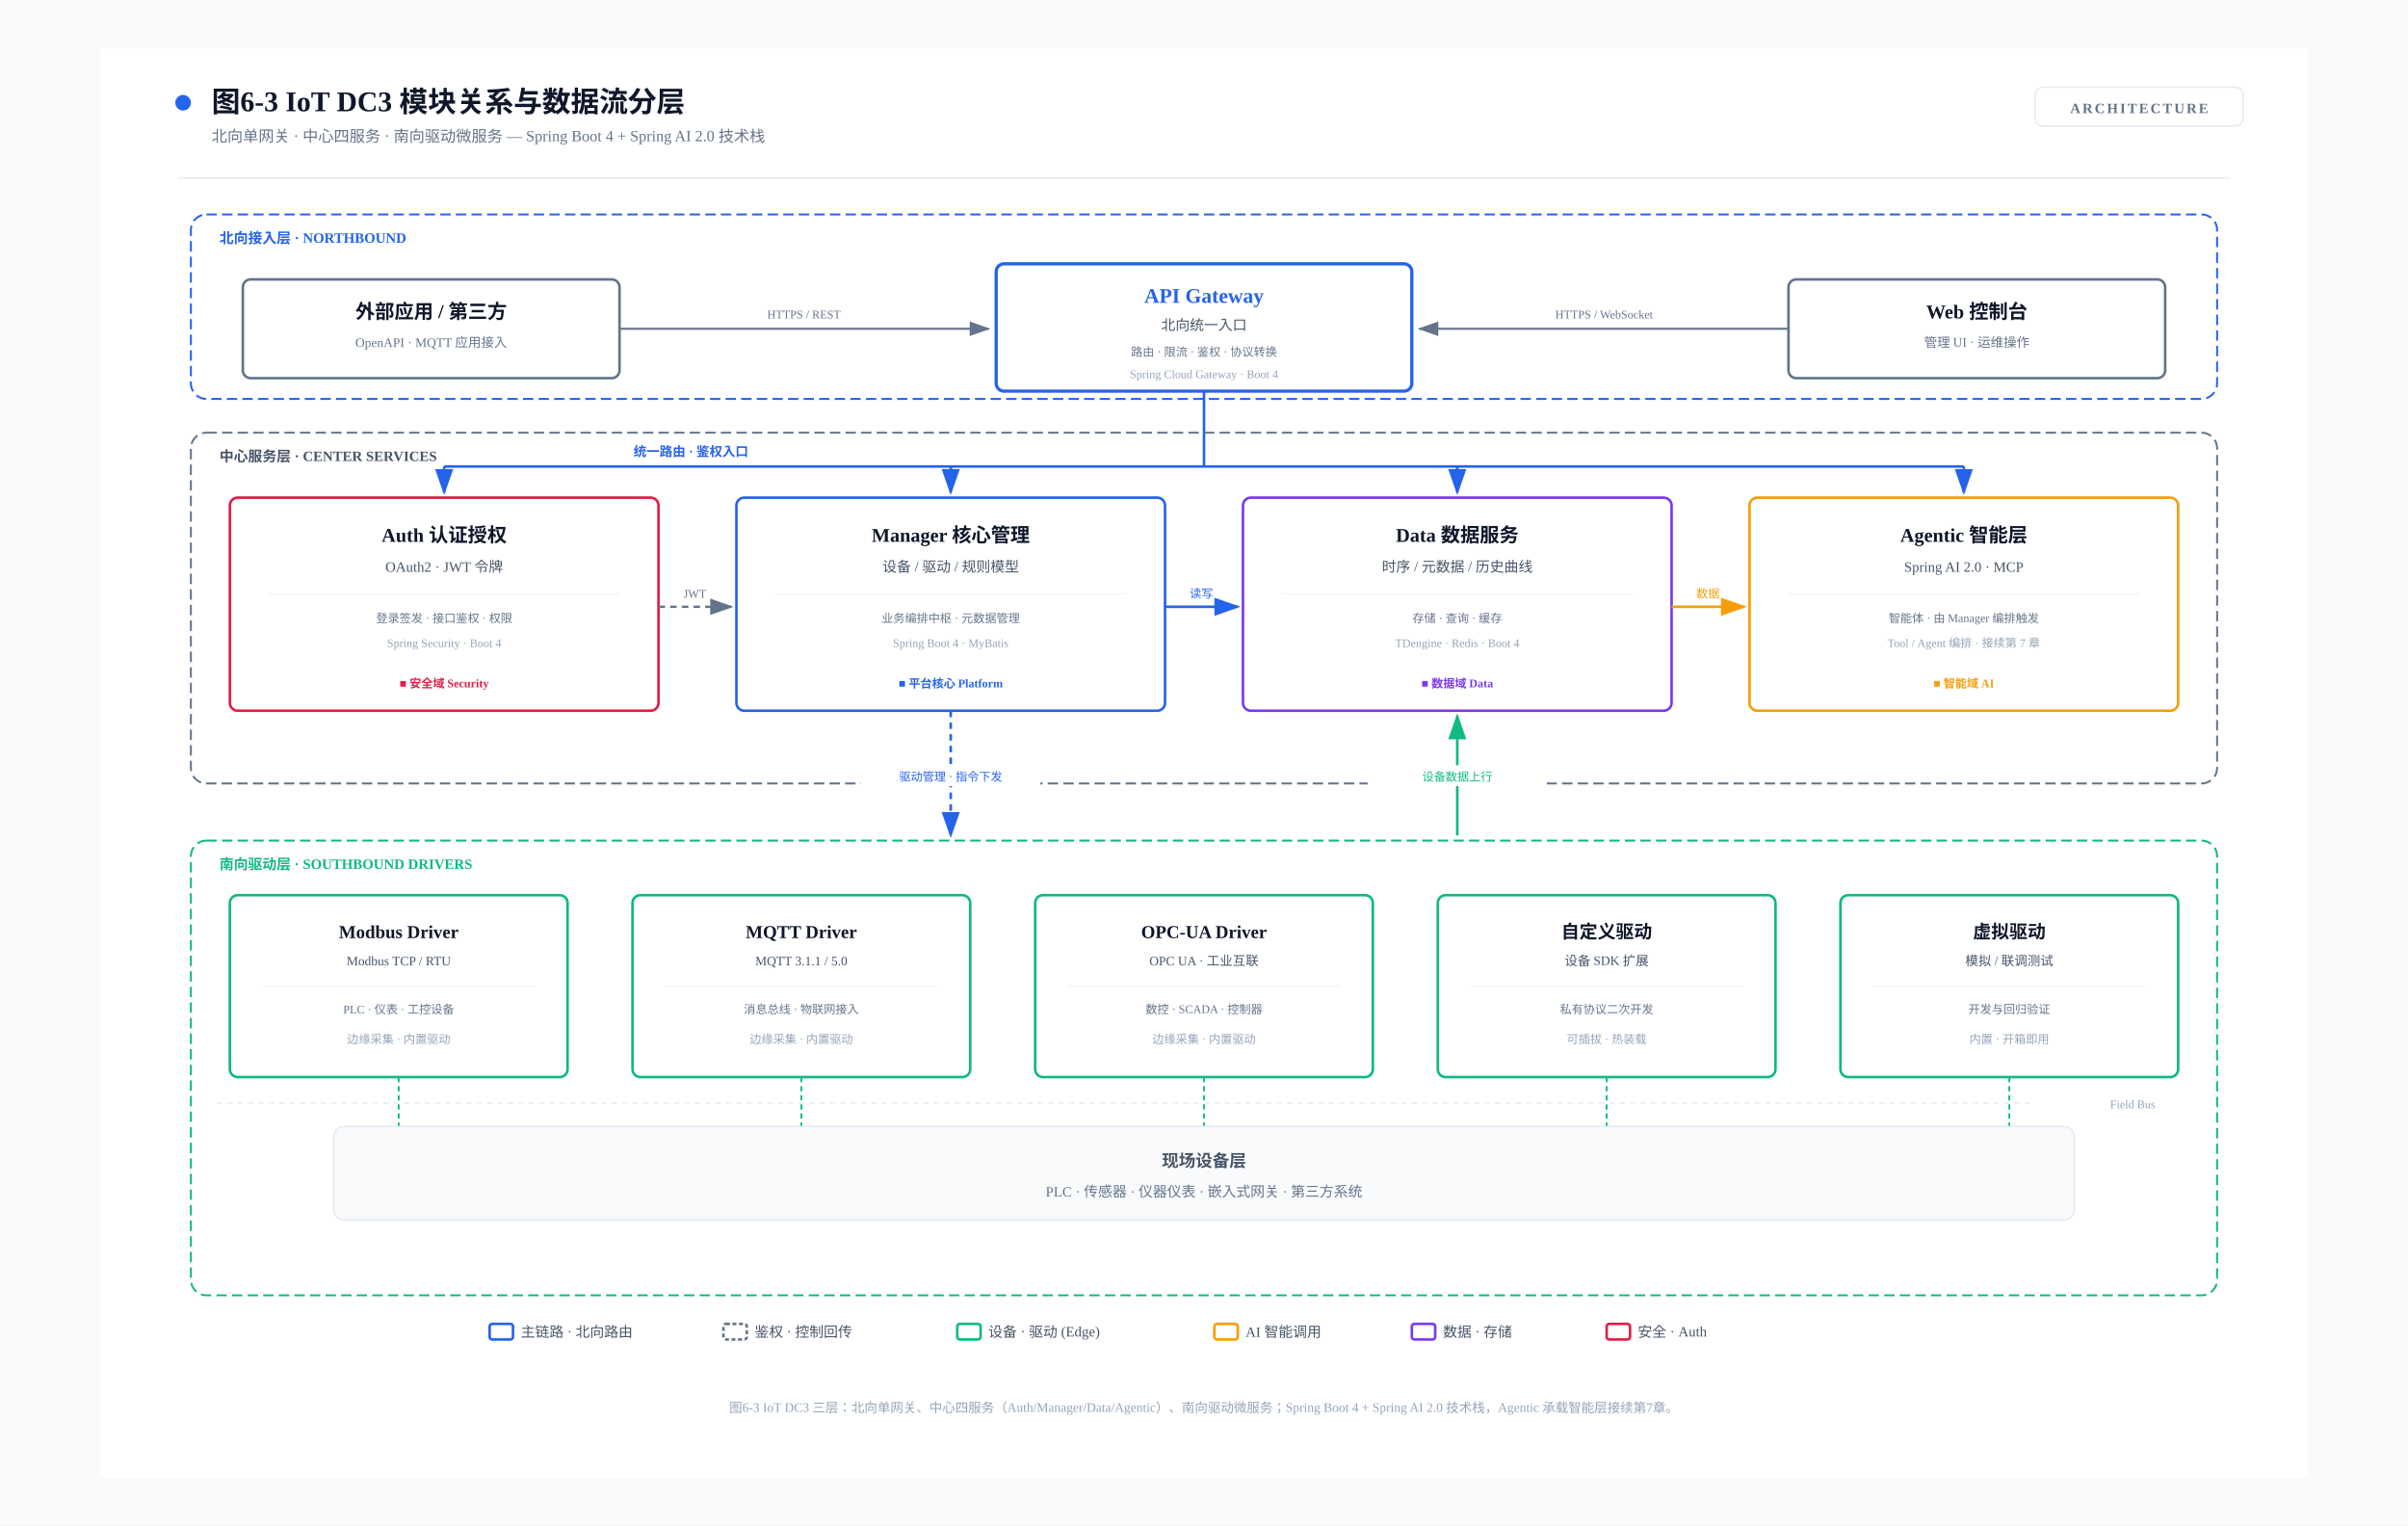
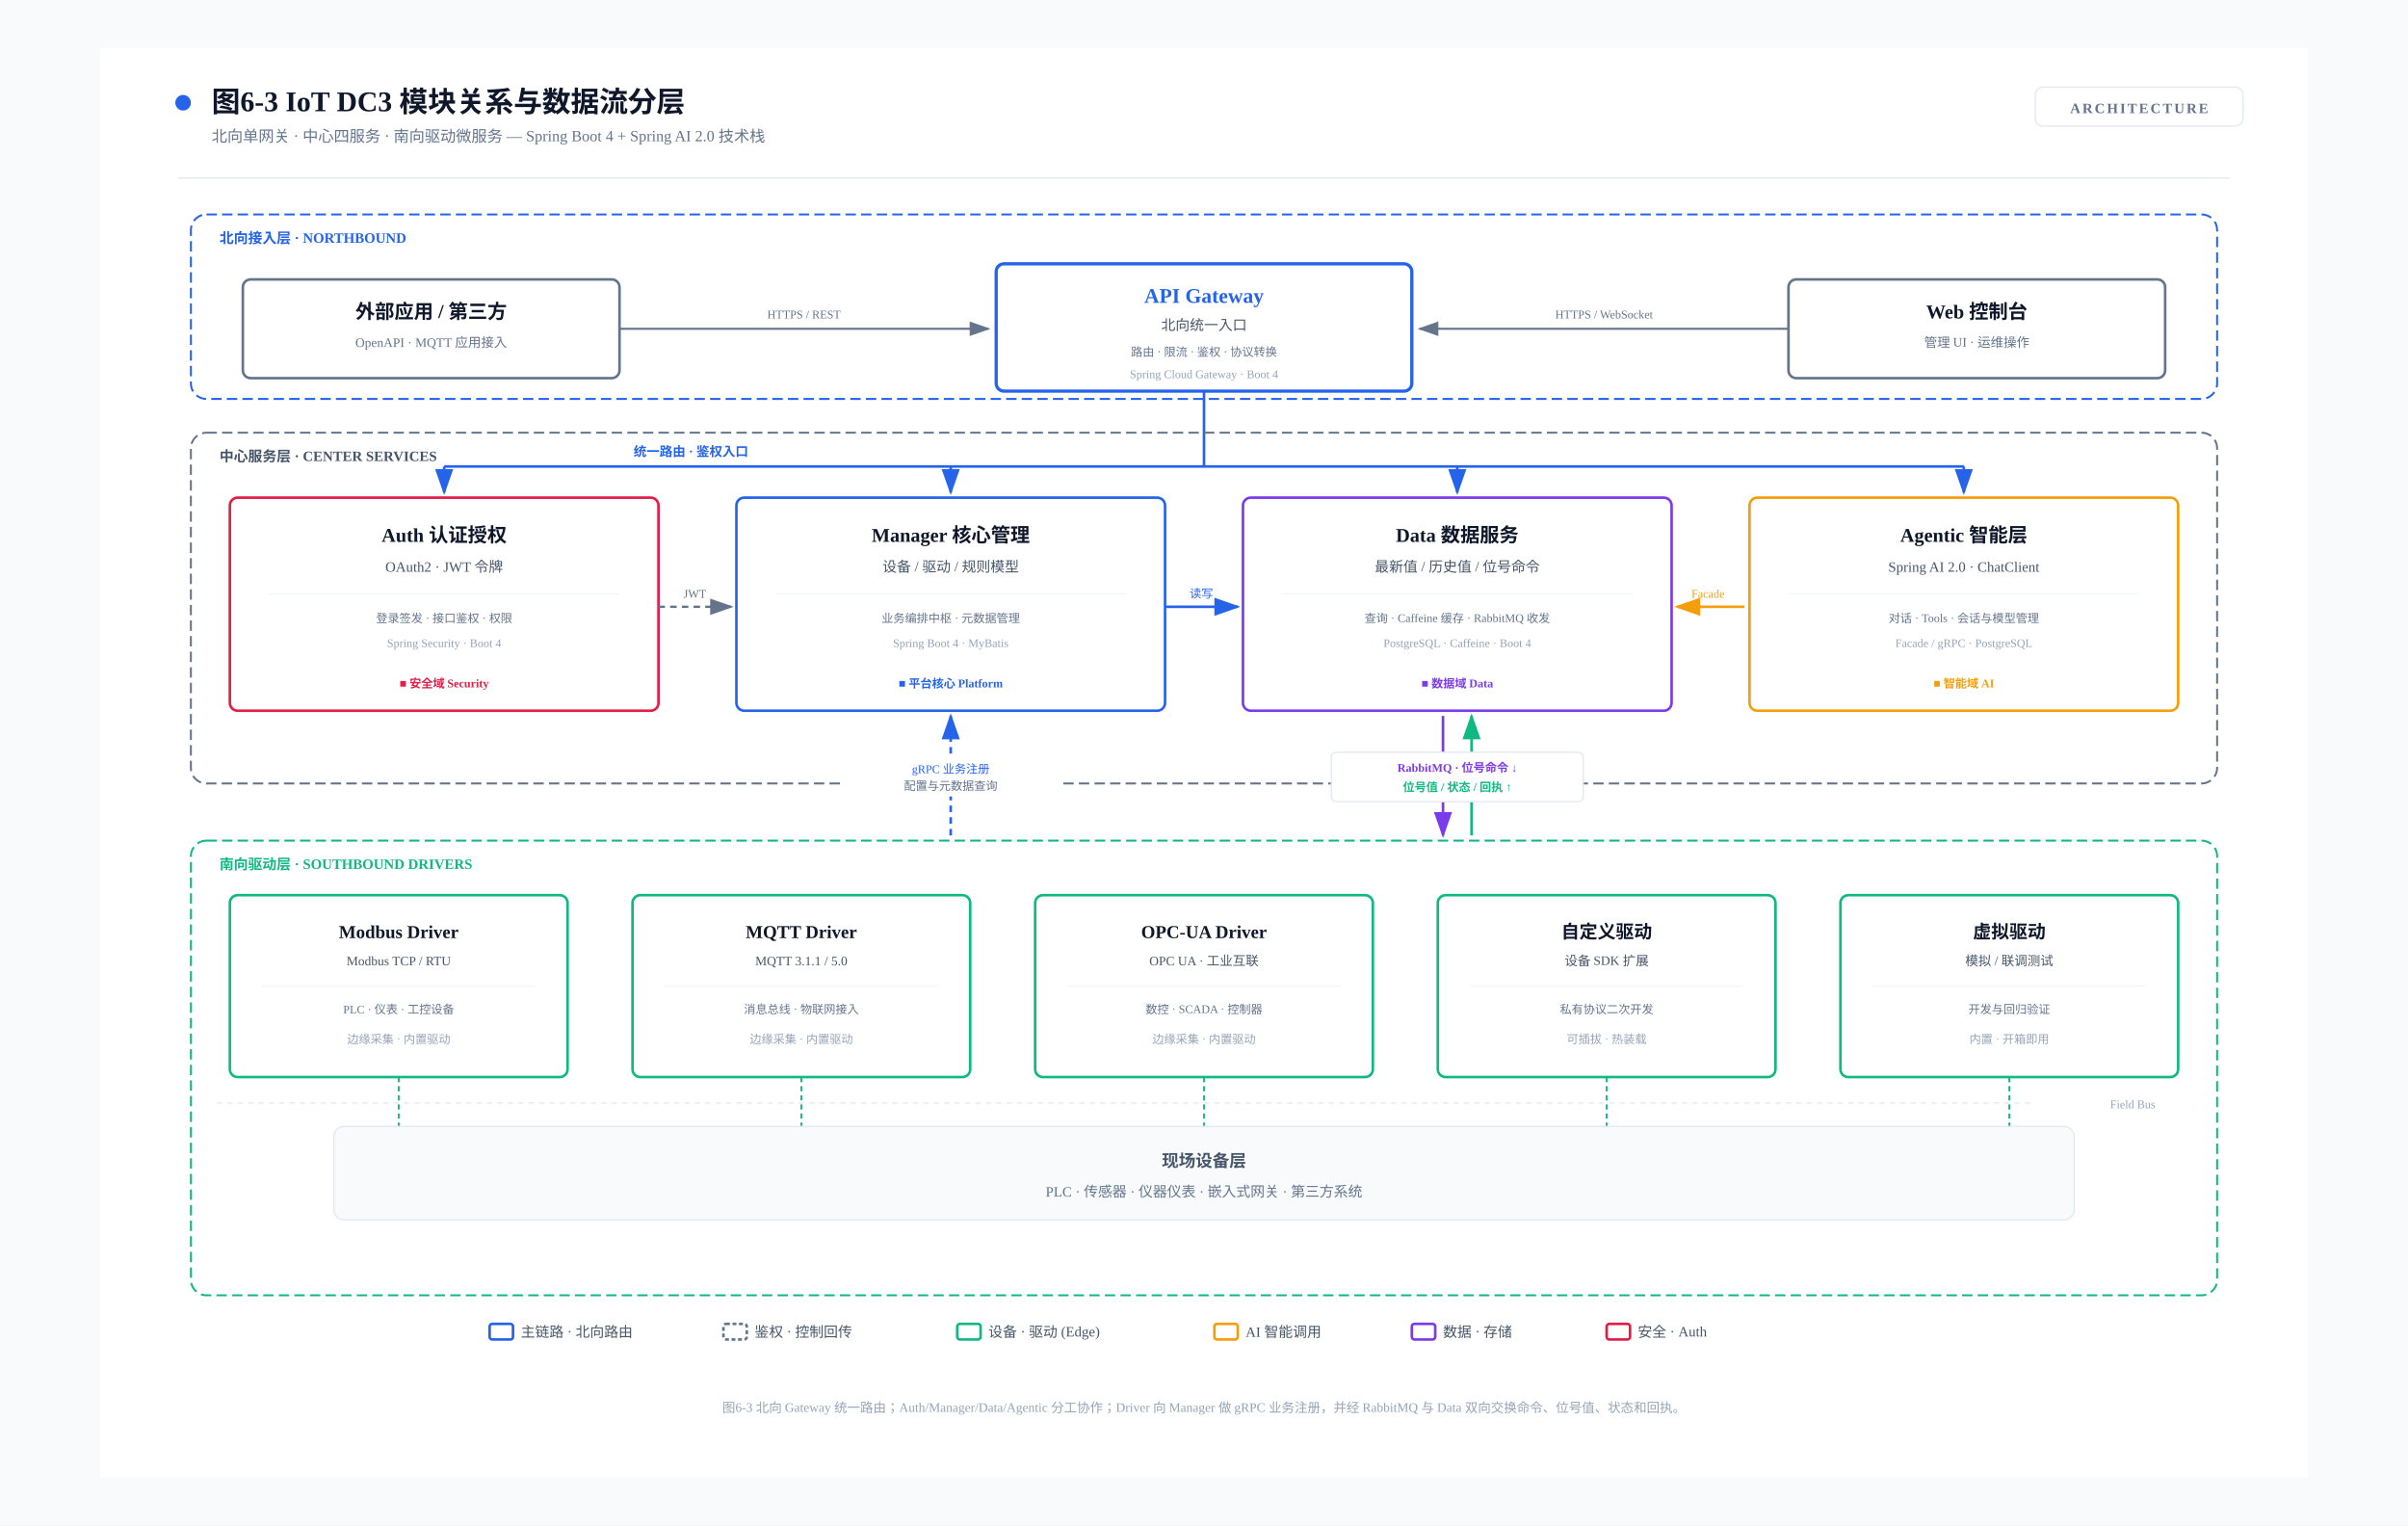
<svg xmlns="http://www.w3.org/2000/svg" width="1200" height="760" viewBox="0 0 1200 760" role="img" aria-labelledby="title desc">
  <rect width="1200" height="760" fill="#F8FAFC" />
  <svg x="49.818" y="24.000" width="1100.364" height="712.000" viewBox="0 0 1700.000 1100.000" preserveAspectRatio="xMidYMid meet">
    <rect x="0" y="0" width="1700" height="1100" fill="#FFFFFF" />
    <defs>
      <marker id="ah-blue" markerWidth="10" markerHeight="7" refX="9" refY="3.5" orient="auto">
        <polygon points="0 0,10 3.5,0 7" fill="#2563EB" />
      </marker>
      <marker id="ah-gray" markerWidth="10" markerHeight="7" refX="9" refY="3.5" orient="auto">
        <polygon points="0 0,10 3.5,0 7" fill="#64748B" />
      </marker>
      <marker id="ah-green" markerWidth="10" markerHeight="7" refX="9" refY="3.5" orient="auto">
        <polygon points="0 0,10 3.5,0 7" fill="#10B981" />
      </marker>
      <marker id="ah-orange" markerWidth="10" markerHeight="7" refX="9" refY="3.5" orient="auto">
        <polygon points="0 0,10 3.5,0 7" fill="#F59E0B" />
      </marker>
      <marker id="ah-purple" markerWidth="10" markerHeight="7" refX="9" refY="3.5" orient="auto">
        <polygon points="0 0,10 3.5,0 7" fill="#7C3AED" />
      </marker>
      <marker id="ah-red" markerWidth="10" markerHeight="7" refX="9" refY="3.5" orient="auto">
        <polygon points="0 0,10 3.5,0 7" fill="#E11D48" />
      </marker>
    </defs>
    <circle cx="64" cy="42" r="6" fill="#2563EB" />
    <text x="86" y="49" font-size="22" font-weight="700" fill="#0F172A">图6-3  IoT DC3 模块关系与数据流分层</text>
    <text x="86" y="72" font-size="12" fill="#64748B">北向单网关 · 中心四服务 · 南向驱动微服务 — Spring Boot 4 + Spring AI 2.0 技术栈</text>
    <rect x="1490" y="30" width="160" height="30" rx="6" fill="#FFFFFF" stroke="#E2E8F0" />
    <text x="1570" y="50" font-size="11" font-weight="700" fill="#64748B" text-anchor="middle" letter-spacing="1.5">ARCHITECTURE</text>
    <line x1="60" y1="100" x2="1640" y2="100" stroke="#E2E8F0" />
    <rect x="70" y="128" width="1560" height="142" rx="12" fill="none" stroke="#2563EB" stroke-width="1.5" stroke-dasharray="8 4" />
    <text x="92" y="150" font-size="11" font-weight="700" fill="#2563EB">北向接入层 · NORTHBOUND</text>
    <rect x="110" y="178" width="290" height="76" rx="6" fill="#FFFFFF" stroke="#64748B" stroke-width="2" />
    <text x="255" y="208" font-size="15" font-weight="700" fill="#0F172A" text-anchor="middle">外部应用 / 第三方</text>
    <text x="255" y="230" font-size="10" fill="#64748B" text-anchor="middle">OpenAPI · MQTT 应用接入</text>
    <rect x="690" y="166" width="320" height="98" rx="6" fill="#FFFFFF" stroke="#2563EB" stroke-width="2.5" />
    <text x="850" y="196" font-size="16" font-weight="700" fill="#2563EB" text-anchor="middle">API Gateway</text>
    <text x="850" y="217" font-size="11" fill="#475569" text-anchor="middle">北向统一入口</text>
    <text x="850" y="237" font-size="9" fill="#64748B" text-anchor="middle">路由 · 限流 · 鉴权 · 协议转换</text>
    <text x="850" y="254" font-size="9" fill="#94A3B8" text-anchor="middle">Spring Cloud Gateway · Boot 4</text>
    <rect x="1300" y="178" width="290" height="76" rx="6" fill="#FFFFFF" stroke="#64748B" stroke-width="2" />
    <text x="1445" y="208" font-size="15" font-weight="700" fill="#0F172A" text-anchor="middle">Web 控制台</text>
    <text x="1445" y="230" font-size="10" fill="#64748B" text-anchor="middle">管理 UI · 运维操作</text>
    <line x1="400" y1="216" x2="684" y2="216" stroke="#64748B" stroke-width="1.6" marker-end="url(#ah-gray)" />
    <text x="542" y="208" font-size="9" fill="#64748B" text-anchor="middle">HTTPS / REST</text>
    <line x1="1300" y1="216" x2="1016" y2="216" stroke="#64748B" stroke-width="1.6" marker-end="url(#ah-gray)" />
    <text x="1158" y="208" font-size="9" fill="#64748B" text-anchor="middle">HTTPS / WebSocket</text>
    <line x1="850" y1="264" x2="850" y2="322" stroke="#2563EB" stroke-width="2" />
    <line x1="265" y1="322" x2="1435" y2="322" stroke="#2563EB" stroke-width="2" />
    <text x="455" y="314" font-size="10" font-weight="600" fill="#2563EB" text-anchor="middle">统一路由 · 鉴权入口</text>
    <line x1="265" y1="322" x2="265" y2="342" stroke="#2563EB" stroke-width="2" marker-end="url(#ah-blue)" />
    <line x1="655" y1="322" x2="655" y2="342" stroke="#2563EB" stroke-width="2" marker-end="url(#ah-blue)" />
    <line x1="1045" y1="322" x2="1045" y2="342" stroke="#2563EB" stroke-width="2" marker-end="url(#ah-blue)" />
    <line x1="1435" y1="322" x2="1435" y2="342" stroke="#2563EB" stroke-width="2" marker-end="url(#ah-blue)" />
    <rect x="70" y="296" width="1560" height="270" rx="12" fill="none" stroke="#64748B" stroke-width="1.5" stroke-dasharray="8 4" />
    <text x="92" y="318" font-size="11" font-weight="700" fill="#475569">中心服务层 · CENTER SERVICES</text>
    <rect x="100" y="346" width="330" height="164" rx="6" fill="#FFFFFF" stroke="#E11D48" stroke-width="2" />
    <text x="265" y="380" font-size="15" font-weight="700" fill="#0F172A" text-anchor="middle">Auth 认证授权</text>
    <text x="265" y="403" font-size="11" fill="#475569" text-anchor="middle">OAuth2 · JWT 令牌</text>
    <line x1="130" y1="420" x2="400" y2="420" stroke="#F1F5F9" />
    <text x="265" y="442" font-size="9" fill="#64748B" text-anchor="middle">登录签发 · 接口鉴权 · 权限</text>
    <text x="265" y="461" font-size="9" fill="#94A3B8" text-anchor="middle">Spring Security · Boot 4</text>
    <text x="265" y="492" font-size="9" font-weight="600" fill="#E11D48" text-anchor="middle">■ 安全域 Security</text>
    <rect x="490" y="346" width="330" height="164" rx="6" fill="#FFFFFF" stroke="#2563EB" stroke-width="2" />
    <text x="655" y="380" font-size="15" font-weight="700" fill="#0F172A" text-anchor="middle">Manager 核心管理</text>
    <text x="655" y="403" font-size="11" fill="#475569" text-anchor="middle">设备 / 驱动 / 规则模型</text>
    <line x1="520" y1="420" x2="790" y2="420" stroke="#F1F5F9" />
    <text x="655" y="442" font-size="9" fill="#64748B" text-anchor="middle">业务编排中枢 · 元数据管理</text>
    <text x="655" y="461" font-size="9" fill="#94A3B8" text-anchor="middle">Spring Boot 4 · MyBatis</text>
    <text x="655" y="492" font-size="9" font-weight="600" fill="#2563EB" text-anchor="middle">■ 平台核心 Platform</text>
    <rect x="880" y="346" width="330" height="164" rx="6" fill="#FFFFFF" stroke="#7C3AED" stroke-width="2" />
    <text x="1045" y="380" font-size="15" font-weight="700" fill="#0F172A" text-anchor="middle">Data 数据服务</text>
-     <text x="1045" y="403" font-size="11" fill="#475569" text-anchor="middle">时序 / 元数据 / 历史曲线</text>
+     <text x="1045" y="403" font-size="11" fill="#475569" text-anchor="middle">最新值 / 历史值 / 位号命令</text>
    <line x1="910" y1="420" x2="1180" y2="420" stroke="#F1F5F9" />
-     <text x="1045" y="442" font-size="9" fill="#64748B" text-anchor="middle">存储 · 查询 · 缓存</text>
-     <text x="1045" y="461" font-size="9" fill="#94A3B8" text-anchor="middle">TDengine · Redis · Boot 4</text>
+     <text x="1045" y="442" font-size="9" fill="#64748B" text-anchor="middle">查询 · Caffeine 缓存 · RabbitMQ 收发</text>
+     <text x="1045" y="461" font-size="9" fill="#94A3B8" text-anchor="middle">PostgreSQL · Caffeine · Boot 4</text>
    <text x="1045" y="492" font-size="9" font-weight="600" fill="#7C3AED" text-anchor="middle">■ 数据域 Data</text>
    <rect x="1270" y="346" width="330" height="164" rx="6" fill="#FFFFFF" stroke="#F59E0B" stroke-width="2" />
    <text x="1435" y="380" font-size="15" font-weight="700" fill="#0F172A" text-anchor="middle">Agentic 智能层</text>
-     <text x="1435" y="403" font-size="11" fill="#475569" text-anchor="middle">Spring AI 2.0 · MCP</text>
+     <text x="1435" y="403" font-size="11" fill="#475569" text-anchor="middle">Spring AI 2.0 · ChatClient</text>
    <line x1="1300" y1="420" x2="1570" y2="420" stroke="#F1F5F9" />
-     <text x="1435" y="442" font-size="9" fill="#64748B" text-anchor="middle">智能体 · 由 Manager 编排触发</text>
-     <text x="1435" y="461" font-size="9" fill="#94A3B8" text-anchor="middle">Tool / Agent 编排 · 接续第 7 章</text>
+     <text x="1435" y="442" font-size="9" fill="#64748B" text-anchor="middle">对话 · Tools · 会话与模型管理</text>
+     <text x="1435" y="461" font-size="9" fill="#94A3B8" text-anchor="middle">Facade / gRPC · PostgreSQL</text>
    <text x="1435" y="492" font-size="9" font-weight="600" fill="#F59E0B" text-anchor="middle">■ 智能域 AI</text>
    <line x1="430" y1="430" x2="486" y2="430" stroke="#64748B" stroke-width="1.8" stroke-dasharray="5 4" marker-end="url(#ah-gray)" />
    <text x="458" y="423" font-size="9" fill="#64748B" text-anchor="middle">JWT</text>
    <line x1="820" y1="430" x2="876" y2="430" stroke="#2563EB" stroke-width="2" marker-end="url(#ah-blue)" />
    <text x="848" y="423" font-size="9" fill="#2563EB" text-anchor="middle">读写</text>
-     <line x1="1210" y1="430" x2="1266" y2="430" stroke="#F59E0B" stroke-width="2" marker-end="url(#ah-orange)" />
-     <text x="1238" y="423" font-size="9" fill="#F59E0B" text-anchor="middle">数据</text>
-     <line x1="655" y1="510" x2="655" y2="606" stroke="#2563EB" stroke-width="2" stroke-dasharray="5 4" marker-end="url(#ah-blue)" />
-     <rect x="586" y="552" width="138" height="16" fill="#FFFFFF" />
-     <text x="655" y="564" font-size="9" fill="#2563EB" text-anchor="middle">驱动管理 · 指令下发</text>
-     <line x1="1045" y1="606" x2="1045" y2="514" stroke="#10B981" stroke-width="2" marker-end="url(#ah-green)" />
-     <rect x="976" y="552" width="138" height="16" fill="#FFFFFF" />
-     <text x="1045" y="564" font-size="9" fill="#10B981" text-anchor="middle">设备数据上行</text>
+     <line x1="1266" y1="430" x2="1214" y2="430" stroke="#F59E0B" stroke-width="2" marker-end="url(#ah-orange)" />
+     <text x="1238" y="423" font-size="9" fill="#F59E0B" text-anchor="middle">Facade</text>
+     <line x1="655" y1="606" x2="655" y2="514" stroke="#2563EB" stroke-width="2" stroke-dasharray="5 4" marker-end="url(#ah-blue)" />
+     <rect x="570" y="546" width="170" height="30" fill="#FFFFFF" />
+     <text x="655" y="558" font-size="9" fill="#2563EB" text-anchor="middle">gRPC 业务注册</text>
+     <text x="655" y="571" font-size="9" fill="#64748B" text-anchor="middle">配置与元数据查询</text>
+     <line x1="1034" y1="514" x2="1034" y2="606" stroke="#7C3AED" stroke-width="2" marker-end="url(#ah-purple)" />
+     <line x1="1056" y1="606" x2="1056" y2="514" stroke="#10B981" stroke-width="2" marker-end="url(#ah-green)" />
+     <rect x="948" y="542" width="194" height="38" rx="4" fill="#FFFFFF" stroke="#E2E8F0" />
+     <text x="1045" y="557" font-size="9" font-weight="700" fill="#7C3AED" text-anchor="middle">RabbitMQ · 位号命令 ↓</text>
+     <text x="1045" y="572" font-size="9" font-weight="700" fill="#10B981" text-anchor="middle">位号值 / 状态 / 回执 ↑</text>
    <rect x="70" y="610" width="1560" height="350" rx="12" fill="none" stroke="#10B981" stroke-width="1.5" stroke-dasharray="8 4" />
    <text x="92" y="632" font-size="11" font-weight="700" fill="#10B981">南向驱动层 · SOUTHBOUND DRIVERS</text>
    <rect x="100" y="652" width="260" height="140" rx="6" fill="#FFFFFF" stroke="#10B981" stroke-width="2" />
    <text x="230" y="685" font-size="14" font-weight="700" fill="#0F172A" text-anchor="middle">Modbus Driver</text>
    <text x="230" y="706" font-size="10" fill="#475569" text-anchor="middle">Modbus TCP / RTU</text>
    <line x1="125" y1="722" x2="335" y2="722" stroke="#F1F5F9" />
    <text x="230" y="743" font-size="9" fill="#64748B" text-anchor="middle">PLC · 仪表 · 工控设备</text>
    <text x="230" y="766" font-size="9" fill="#94A3B8" text-anchor="middle">边缘采集 · 内置驱动</text>
    <rect x="410" y="652" width="260" height="140" rx="6" fill="#FFFFFF" stroke="#10B981" stroke-width="2" />
    <text x="540" y="685" font-size="14" font-weight="700" fill="#0F172A" text-anchor="middle">MQTT Driver</text>
    <text x="540" y="706" font-size="10" fill="#475569" text-anchor="middle">MQTT 3.1.1 / 5.0</text>
    <line x1="435" y1="722" x2="645" y2="722" stroke="#F1F5F9" />
    <text x="540" y="743" font-size="9" fill="#64748B" text-anchor="middle">消息总线 · 物联网接入</text>
    <text x="540" y="766" font-size="9" fill="#94A3B8" text-anchor="middle">边缘采集 · 内置驱动</text>
    <rect x="720" y="652" width="260" height="140" rx="6" fill="#FFFFFF" stroke="#10B981" stroke-width="2" />
    <text x="850" y="685" font-size="14" font-weight="700" fill="#0F172A" text-anchor="middle">OPC-UA Driver</text>
    <text x="850" y="706" font-size="10" fill="#475569" text-anchor="middle">OPC UA · 工业互联</text>
    <line x1="745" y1="722" x2="955" y2="722" stroke="#F1F5F9" />
    <text x="850" y="743" font-size="9" fill="#64748B" text-anchor="middle">数控 · SCADA · 控制器</text>
    <text x="850" y="766" font-size="9" fill="#94A3B8" text-anchor="middle">边缘采集 · 内置驱动</text>
    <rect x="1030" y="652" width="260" height="140" rx="6" fill="#FFFFFF" stroke="#10B981" stroke-width="2" />
    <text x="1160" y="685" font-size="14" font-weight="700" fill="#0F172A" text-anchor="middle">自定义驱动</text>
    <text x="1160" y="706" font-size="10" fill="#475569" text-anchor="middle">设备 SDK 扩展</text>
    <line x1="1055" y1="722" x2="1265" y2="722" stroke="#F1F5F9" />
    <text x="1160" y="743" font-size="9" fill="#64748B" text-anchor="middle">私有协议二次开发</text>
    <text x="1160" y="766" font-size="9" fill="#94A3B8" text-anchor="middle">可插拔 · 热装载</text>
    <rect x="1340" y="652" width="260" height="140" rx="6" fill="#FFFFFF" stroke="#10B981" stroke-width="2" />
    <text x="1470" y="685" font-size="14" font-weight="700" fill="#0F172A" text-anchor="middle">虚拟驱动</text>
    <text x="1470" y="706" font-size="10" fill="#475569" text-anchor="middle">模拟 / 联调测试</text>
    <line x1="1365" y1="722" x2="1575" y2="722" stroke="#F1F5F9" />
    <text x="1470" y="743" font-size="9" fill="#64748B" text-anchor="middle">开发与回归验证</text>
    <text x="1470" y="766" font-size="9" fill="#94A3B8" text-anchor="middle">内置 · 开箱即用</text>
    <line x1="90" y1="812" x2="1490" y2="812" stroke="#E2E8F0" stroke-dasharray="4 4" />
    <text x="1565" y="816" font-size="9" fill="#94A3B8" text-anchor="middle">Field Bus</text>
    <line x1="230" y1="792" x2="230" y2="830" stroke="#10B981" stroke-width="1.4" stroke-dasharray="4 3" />
    <line x1="540" y1="792" x2="540" y2="830" stroke="#10B981" stroke-width="1.4" stroke-dasharray="4 3" />
    <line x1="850" y1="792" x2="850" y2="830" stroke="#10B981" stroke-width="1.4" stroke-dasharray="4 3" />
    <line x1="1160" y1="792" x2="1160" y2="830" stroke="#10B981" stroke-width="1.4" stroke-dasharray="4 3" />
    <line x1="1470" y1="792" x2="1470" y2="830" stroke="#10B981" stroke-width="1.4" stroke-dasharray="4 3" />
    <rect x="180" y="830" width="1340" height="72" rx="8" fill="#F8FAFC" stroke="#E2E8F0" />
    <text x="850" y="861" font-size="13" font-weight="600" fill="#475569" text-anchor="middle">现场设备层</text>
    <text x="850" y="884" font-size="11" fill="#64748B" text-anchor="middle">PLC · 传感器 · 仪器仪表 · 嵌入式网关 · 第三方系统</text>
    <rect x="300" y="982" width="18" height="12" rx="2" fill="#FFFFFF" stroke="#2563EB" stroke-width="2" />
    <text x="324" y="992" font-size="11" fill="#475569">主链路 · 北向路由</text>
    <rect x="480" y="982" width="18" height="12" rx="2" fill="#FFFFFF" stroke="#64748B" stroke-width="2" stroke-dasharray="3 2" />
    <text x="504" y="992" font-size="11" fill="#475569">鉴权 · 控制回传</text>
    <rect x="660" y="982" width="18" height="12" rx="2" fill="#FFFFFF" stroke="#10B981" stroke-width="2" />
    <text x="684" y="992" font-size="11" fill="#475569">设备 · 驱动 (Edge)</text>
    <rect x="858" y="982" width="18" height="12" rx="2" fill="#FFFFFF" stroke="#F59E0B" stroke-width="2" />
    <text x="882" y="992" font-size="11" fill="#475569">AI 智能调用</text>
    <rect x="1010" y="982" width="18" height="12" rx="2" fill="#FFFFFF" stroke="#7C3AED" stroke-width="2" />
    <text x="1034" y="992" font-size="11" fill="#475569">数据 · 存储</text>
    <rect x="1160" y="982" width="18" height="12" rx="2" fill="#FFFFFF" stroke="#E11D48" stroke-width="2" />
    <text x="1184" y="992" font-size="11" fill="#475569">安全 · Auth</text>
-     <text x="850" y="1050" font-size="10" fill="#94A3B8" text-anchor="middle">图6-3  IoT DC3 三层：北向单网关、中心四服务（Auth/Manager/Data/Agentic）、南向驱动微服务；Spring Boot 4 + Spring AI 2.0 技术栈，Agentic 承载智能层接续第7章。</text>
+     <text x="850" y="1050" font-size="10" fill="#94A3B8" text-anchor="middle">图6-3  北向 Gateway 统一路由；Auth/Manager/Data/Agentic 分工协作；Driver 向 Manager 做 gRPC 业务注册，并经 RabbitMQ 与 Data 双向交换命令、位号值、状态和回执。</text>
  </svg>
</svg>
